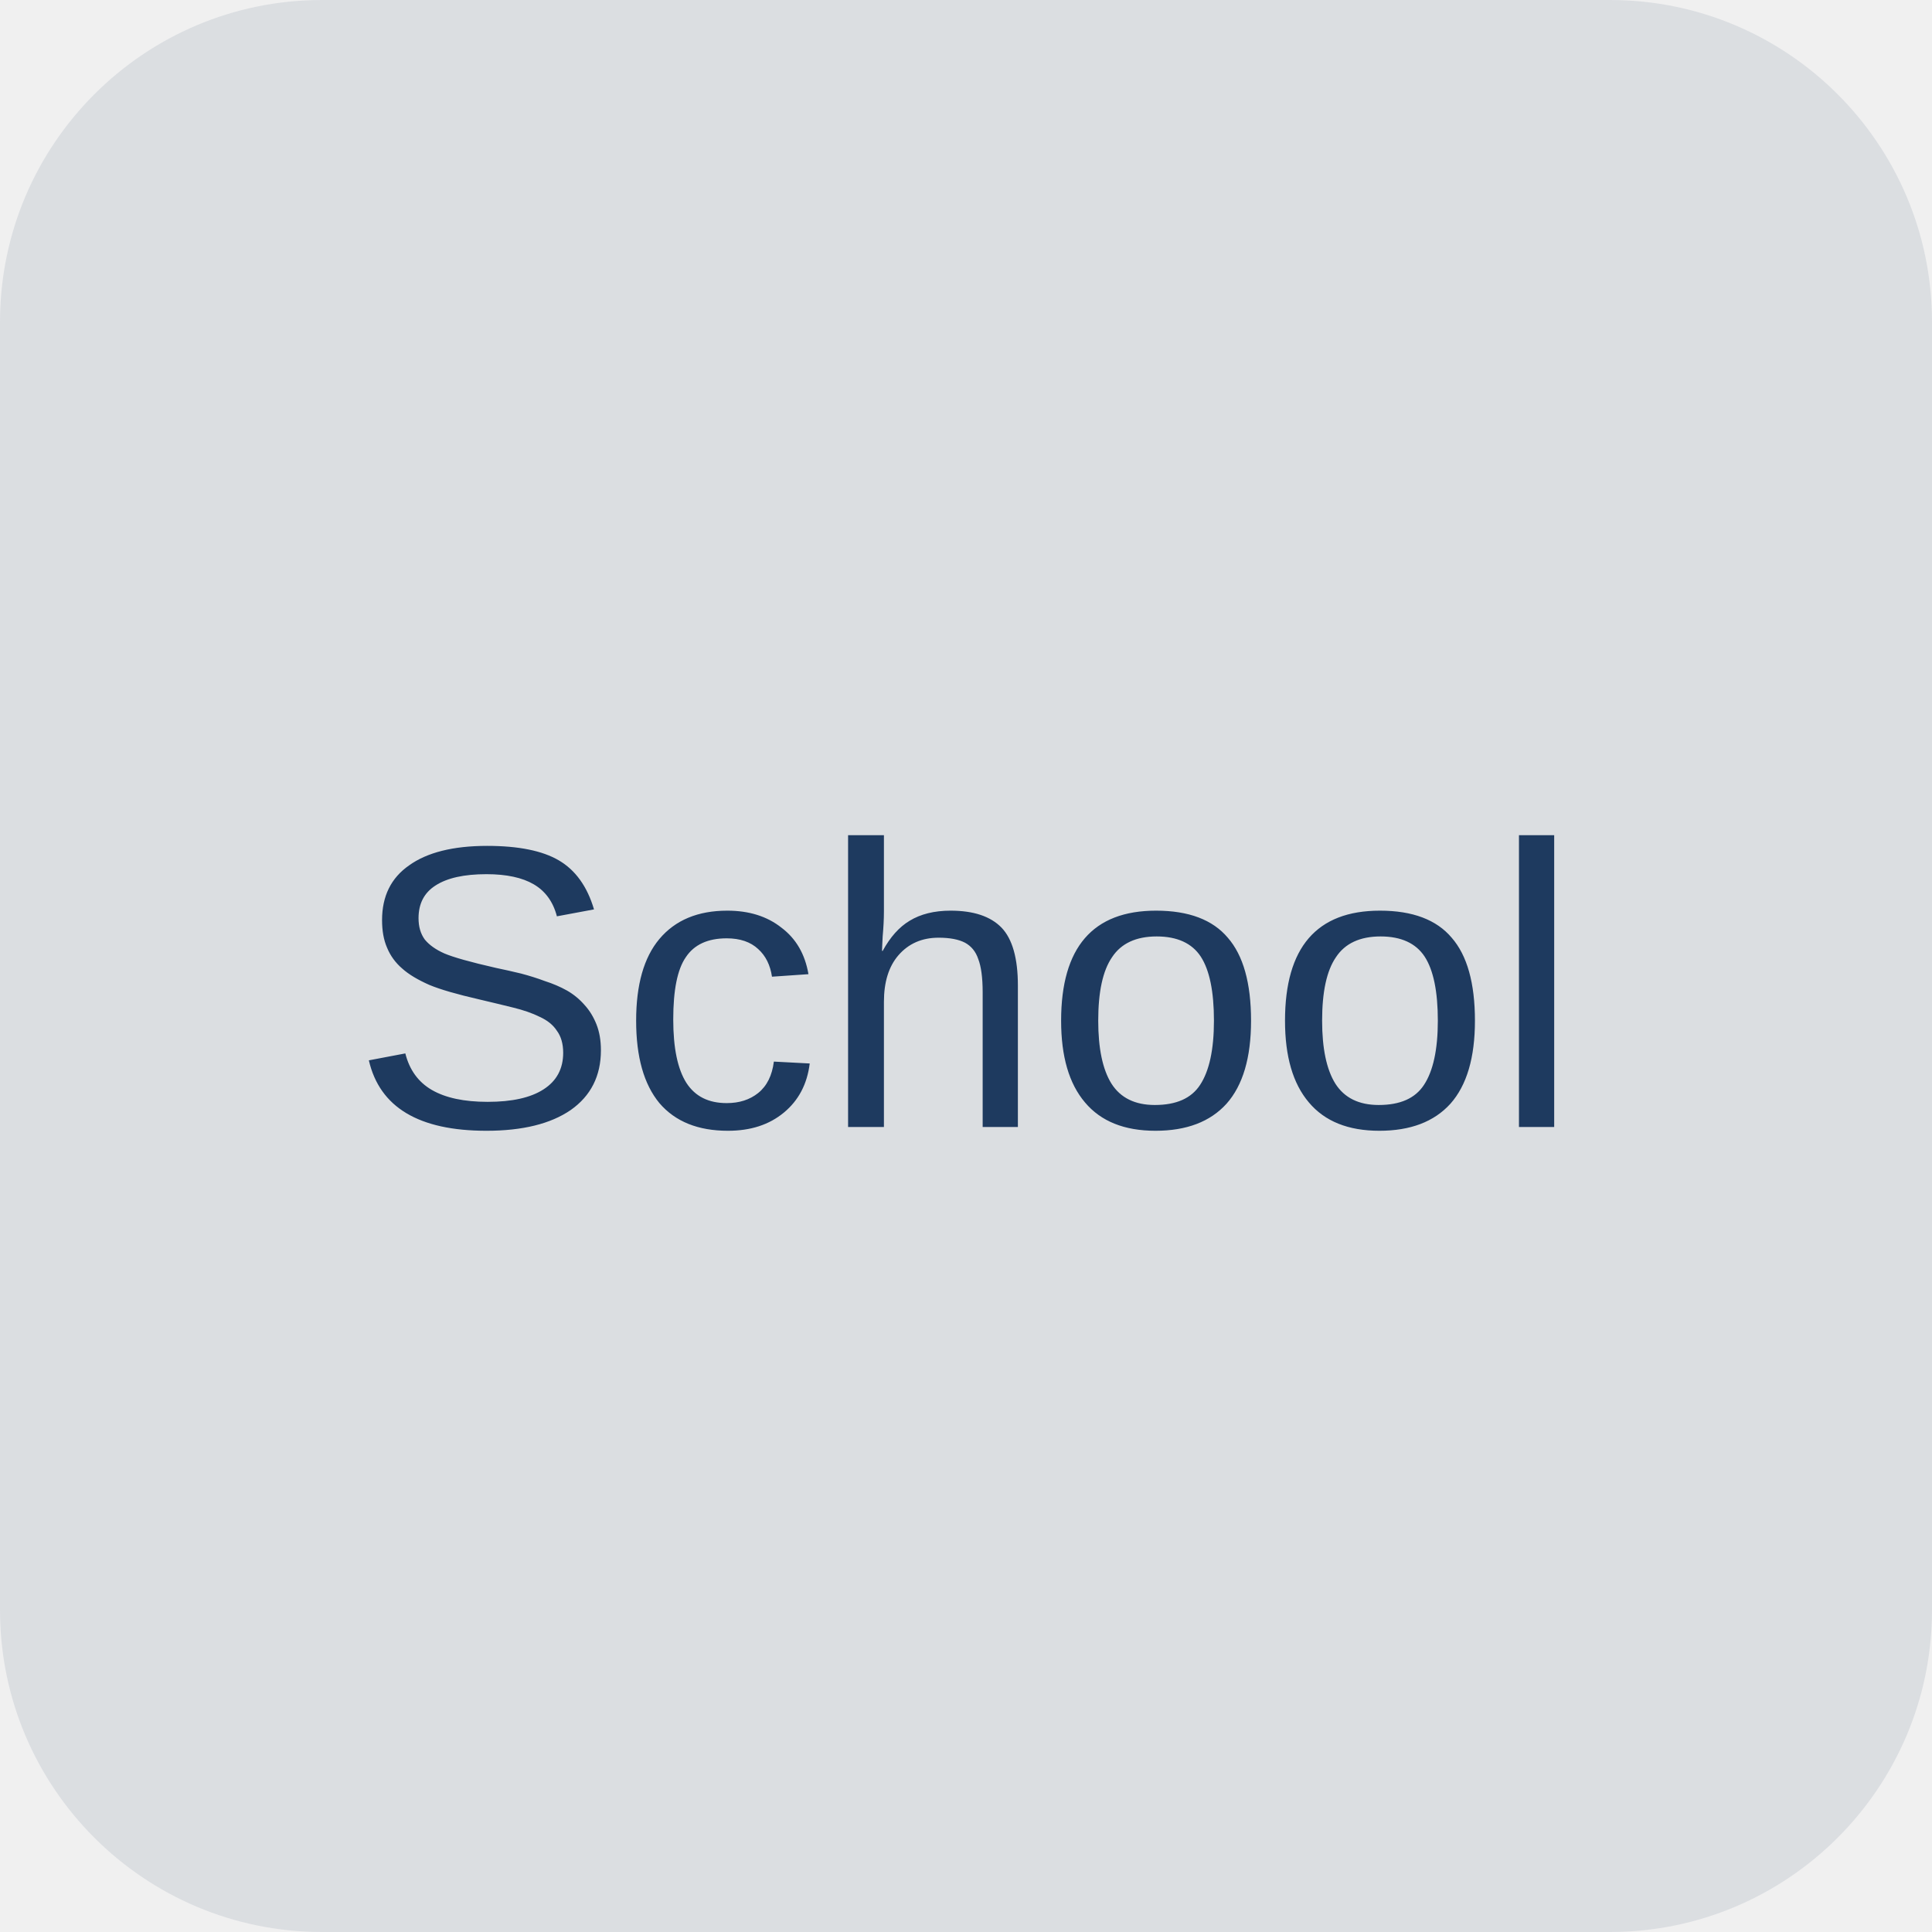
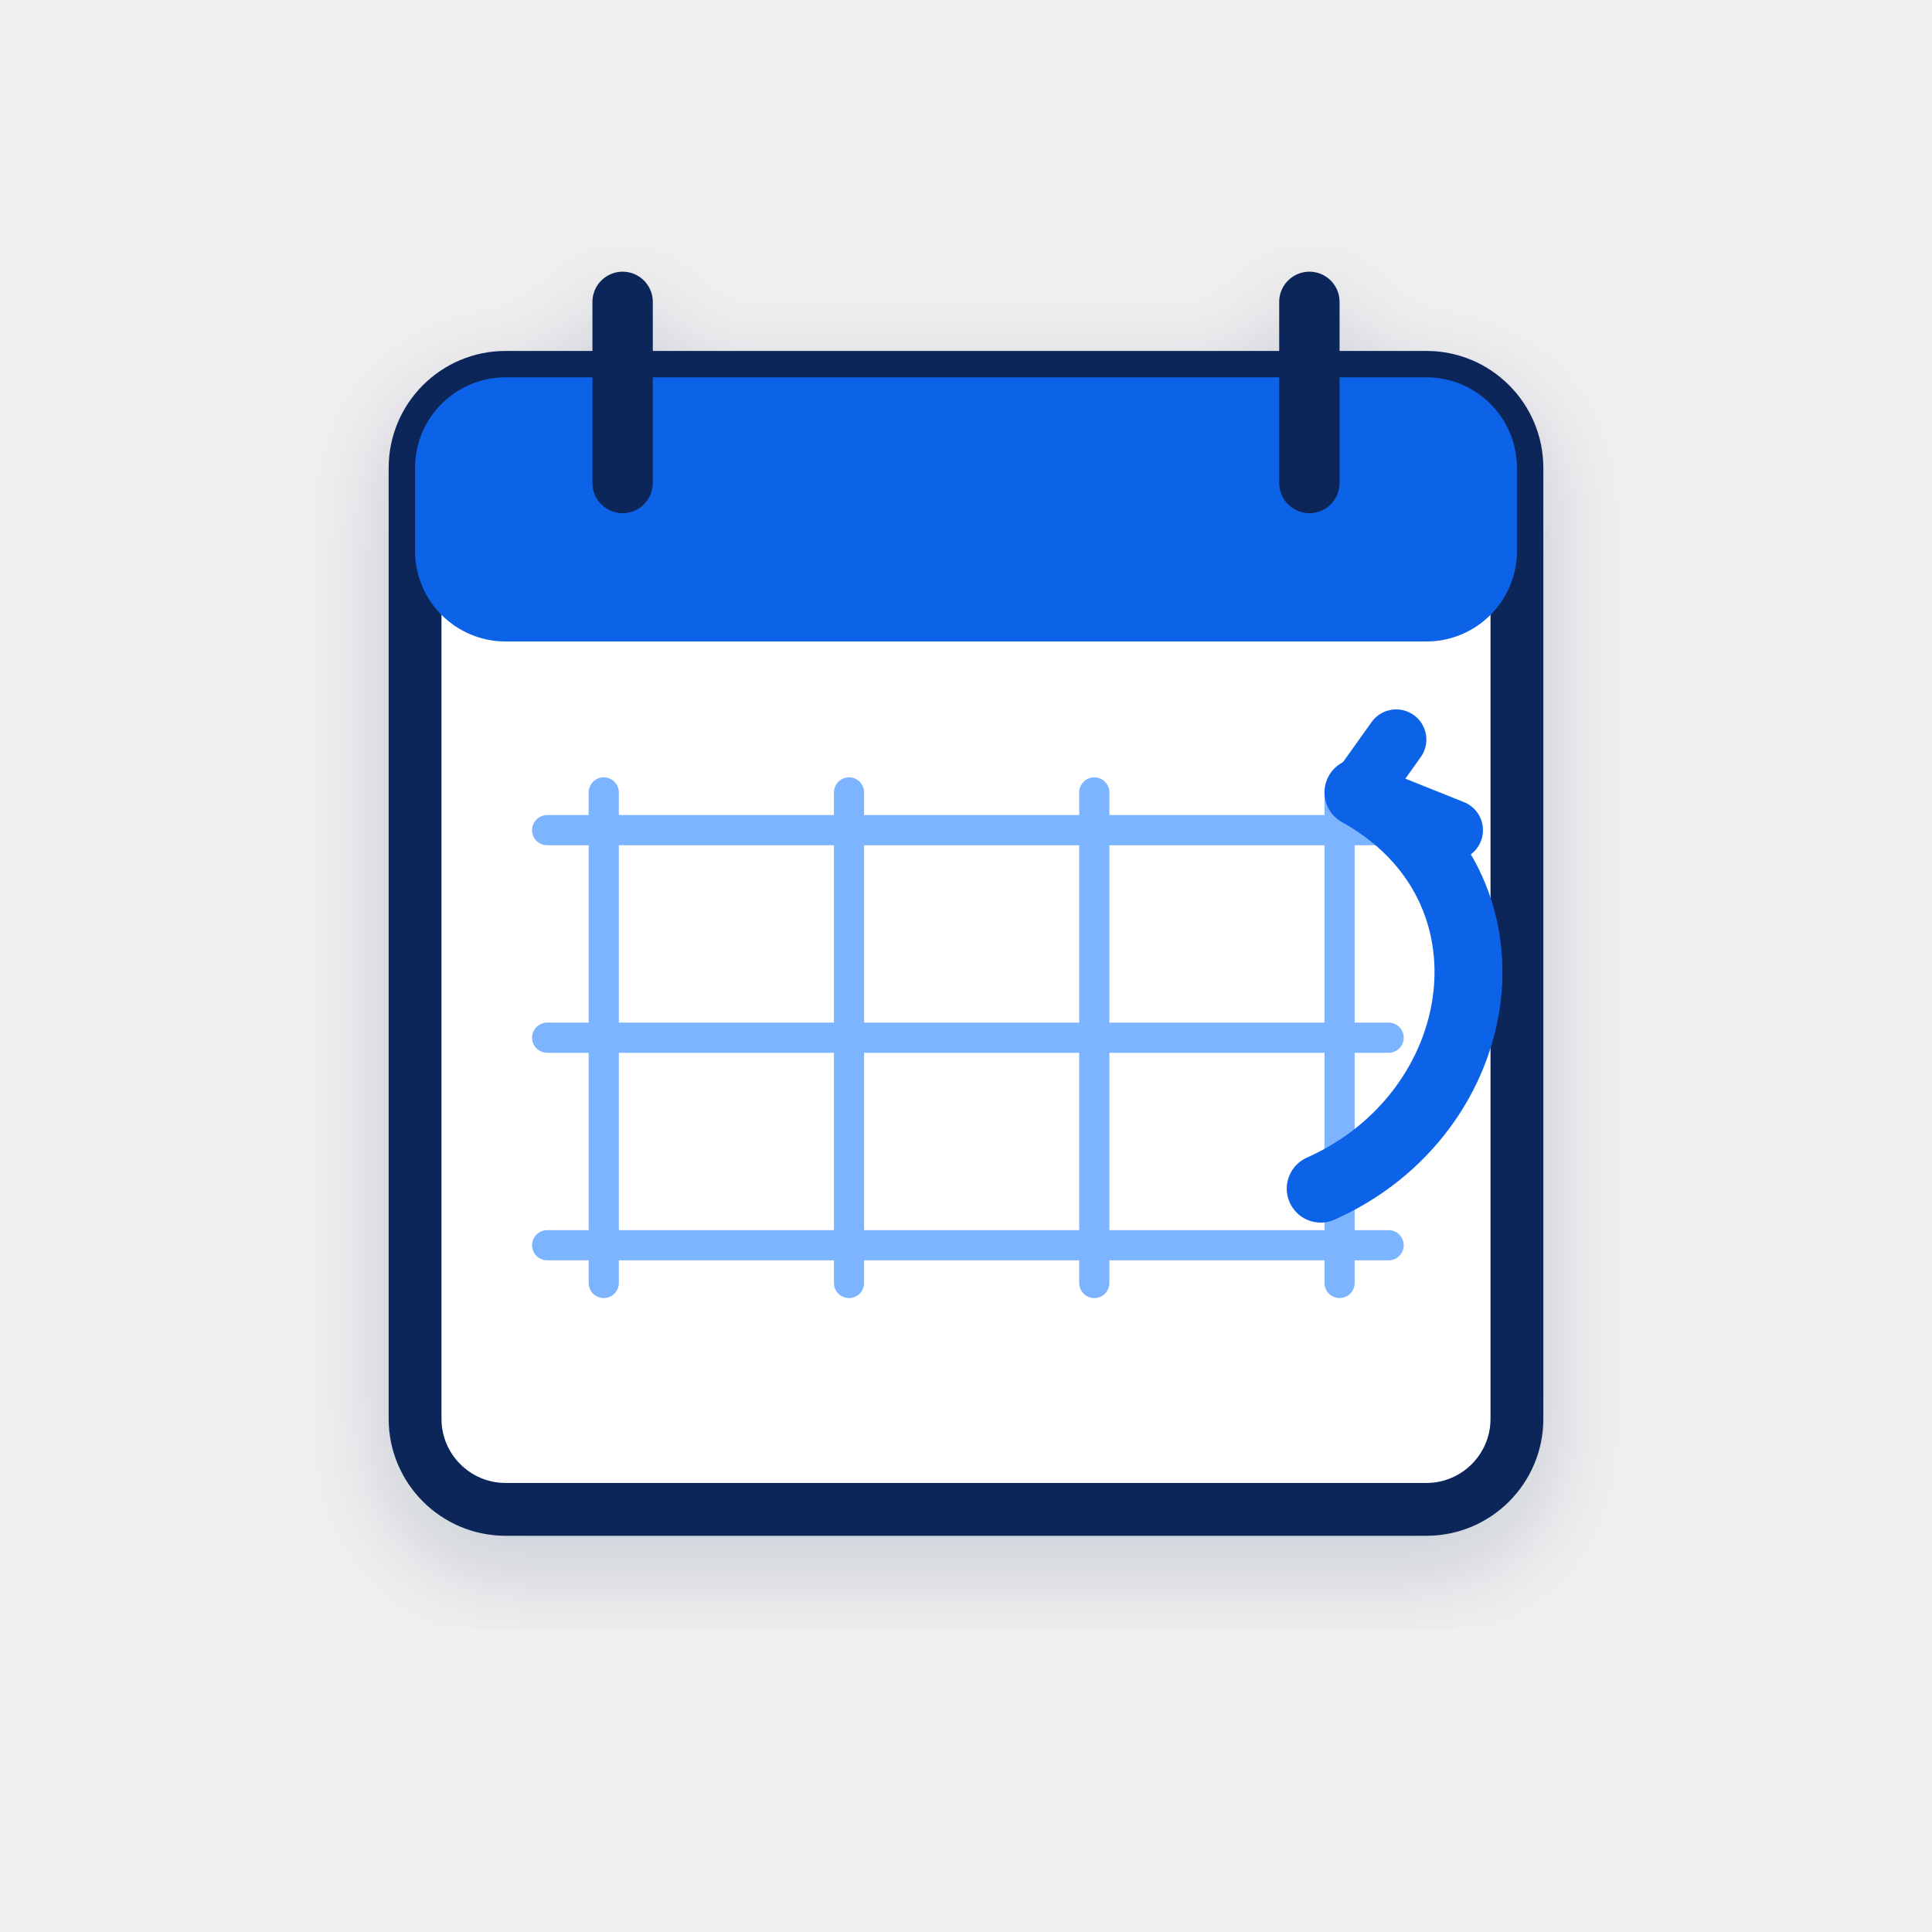
- <svg xmlns="http://www.w3.org/2000/svg" viewBox="0 0 48 48" width="48" height="48">
-   <rect width="48" height="48" rx="8" fill="#1e3a5f" opacity="0.1" />
-   <text x="24" y="28" text-anchor="middle" font-family="Arial" font-size="10" fill="#1e3a5f">School</text>
+ <svg xmlns="http://www.w3.org/2000/svg" width="512" height="512" viewBox="0 0 512 512" fill="none" role="img" aria-label="icon-school-re-enrolment-year-rollover">
+   <defs>
+     <linearGradient id="blueGrad" x1="80" y1="60" x2="430" y2="450" gradientUnits="userSpaceOnUse">
+       <stop offset="0" stop-color="#1D7DFF" />
+       <stop offset="0.55" stop-color="#0D58D8" />
+       <stop offset="1" stop-color="#061F50" />
+     </linearGradient>
+     <linearGradient id="softGrad" x1="100" y1="80" x2="420" y2="430" gradientUnits="userSpaceOnUse">
+       <stop offset="0" stop-color="#F7FBFF" />
+       <stop offset="1" stop-color="#DCEBFF" />
+     </linearGradient>
+     <filter id="softShadow" x="-10%" y="-10%" width="120%" height="120%">
+       <feDropShadow dx="0" dy="8" stdDeviation="12" flood-color="#0B2458" flood-opacity="0.18" />
+     </filter>
+   </defs>
+   <g filter="url(#softShadow)">
+     <rect x="110" y="100" width="292" height="300" rx="24" fill="#FFFFFF" stroke="#08265A" stroke-width="14" />
+     <rect x="110" y="100" width="292" height="70" rx="24" fill="#0D64E8" />
+     <line x1="165" y1="80" x2="165" y2="128" stroke="#08265A" stroke-width="16" stroke-linecap="round" />
+     <line x1="347" y1="80" x2="347" y2="128" stroke="#08265A" stroke-width="16" stroke-linecap="round" />
+     <line x1="160" y1="210" x2="160" y2="340" stroke="#7DB4FF" stroke-width="8" stroke-linecap="round" />
+     <line x1="225" y1="210" x2="225" y2="340" stroke="#7DB4FF" stroke-width="8" stroke-linecap="round" />
+     <line x1="290" y1="210" x2="290" y2="340" stroke="#7DB4FF" stroke-width="8" stroke-linecap="round" />
+     <line x1="355" y1="210" x2="355" y2="340" stroke="#7DB4FF" stroke-width="8" stroke-linecap="round" />
+     <line x1="145" y1="220" x2="368" y2="220" stroke="#7DB4FF" stroke-width="8" stroke-linecap="round" />
+     <line x1="145" y1="275" x2="368" y2="275" stroke="#7DB4FF" stroke-width="8" stroke-linecap="round" />
+     <line x1="145" y1="330" x2="368" y2="330" stroke="#7DB4FF" stroke-width="8" stroke-linecap="round" />
+     <path d="M350 315 C395 295 405 235 360 210" stroke="#0D64E8" stroke-width="18" stroke-linecap="round" fill="none" />
+     <path d="M370 196 L360 210 L385 220" stroke="#0D64E8" stroke-width="16" stroke-linecap="round" stroke-linejoin="round" fill="none" />
+   </g>
</svg>
